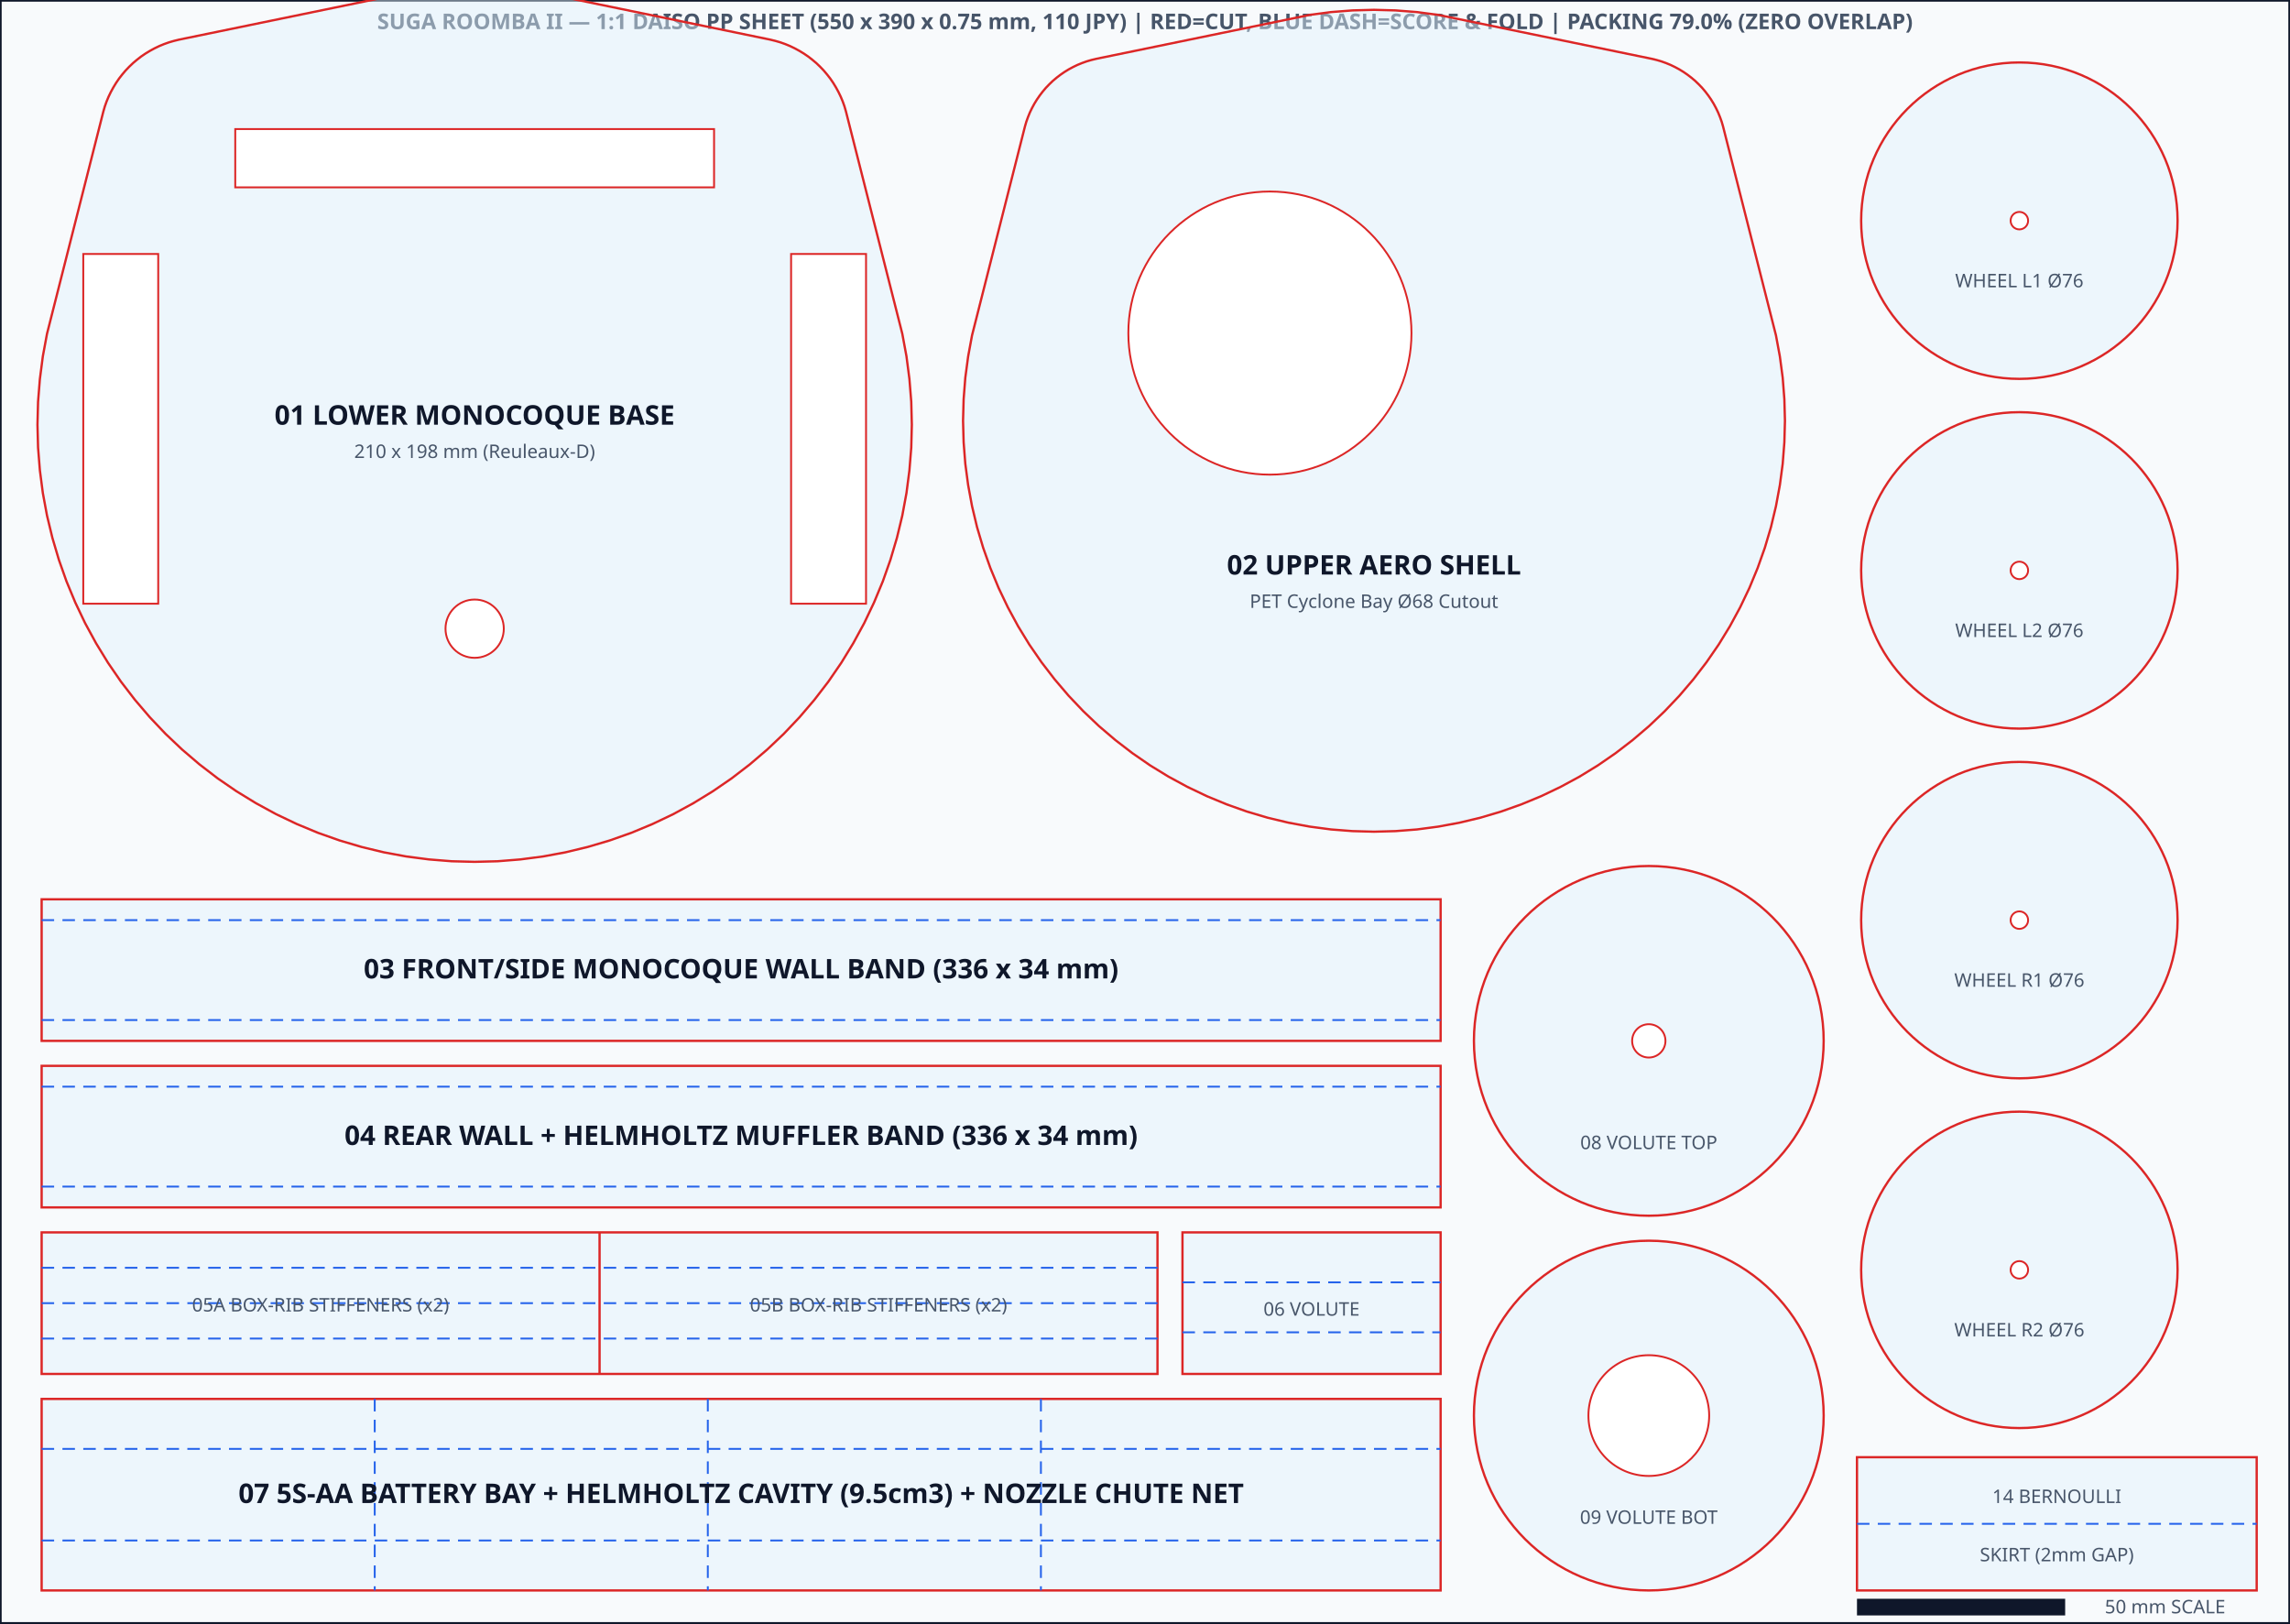
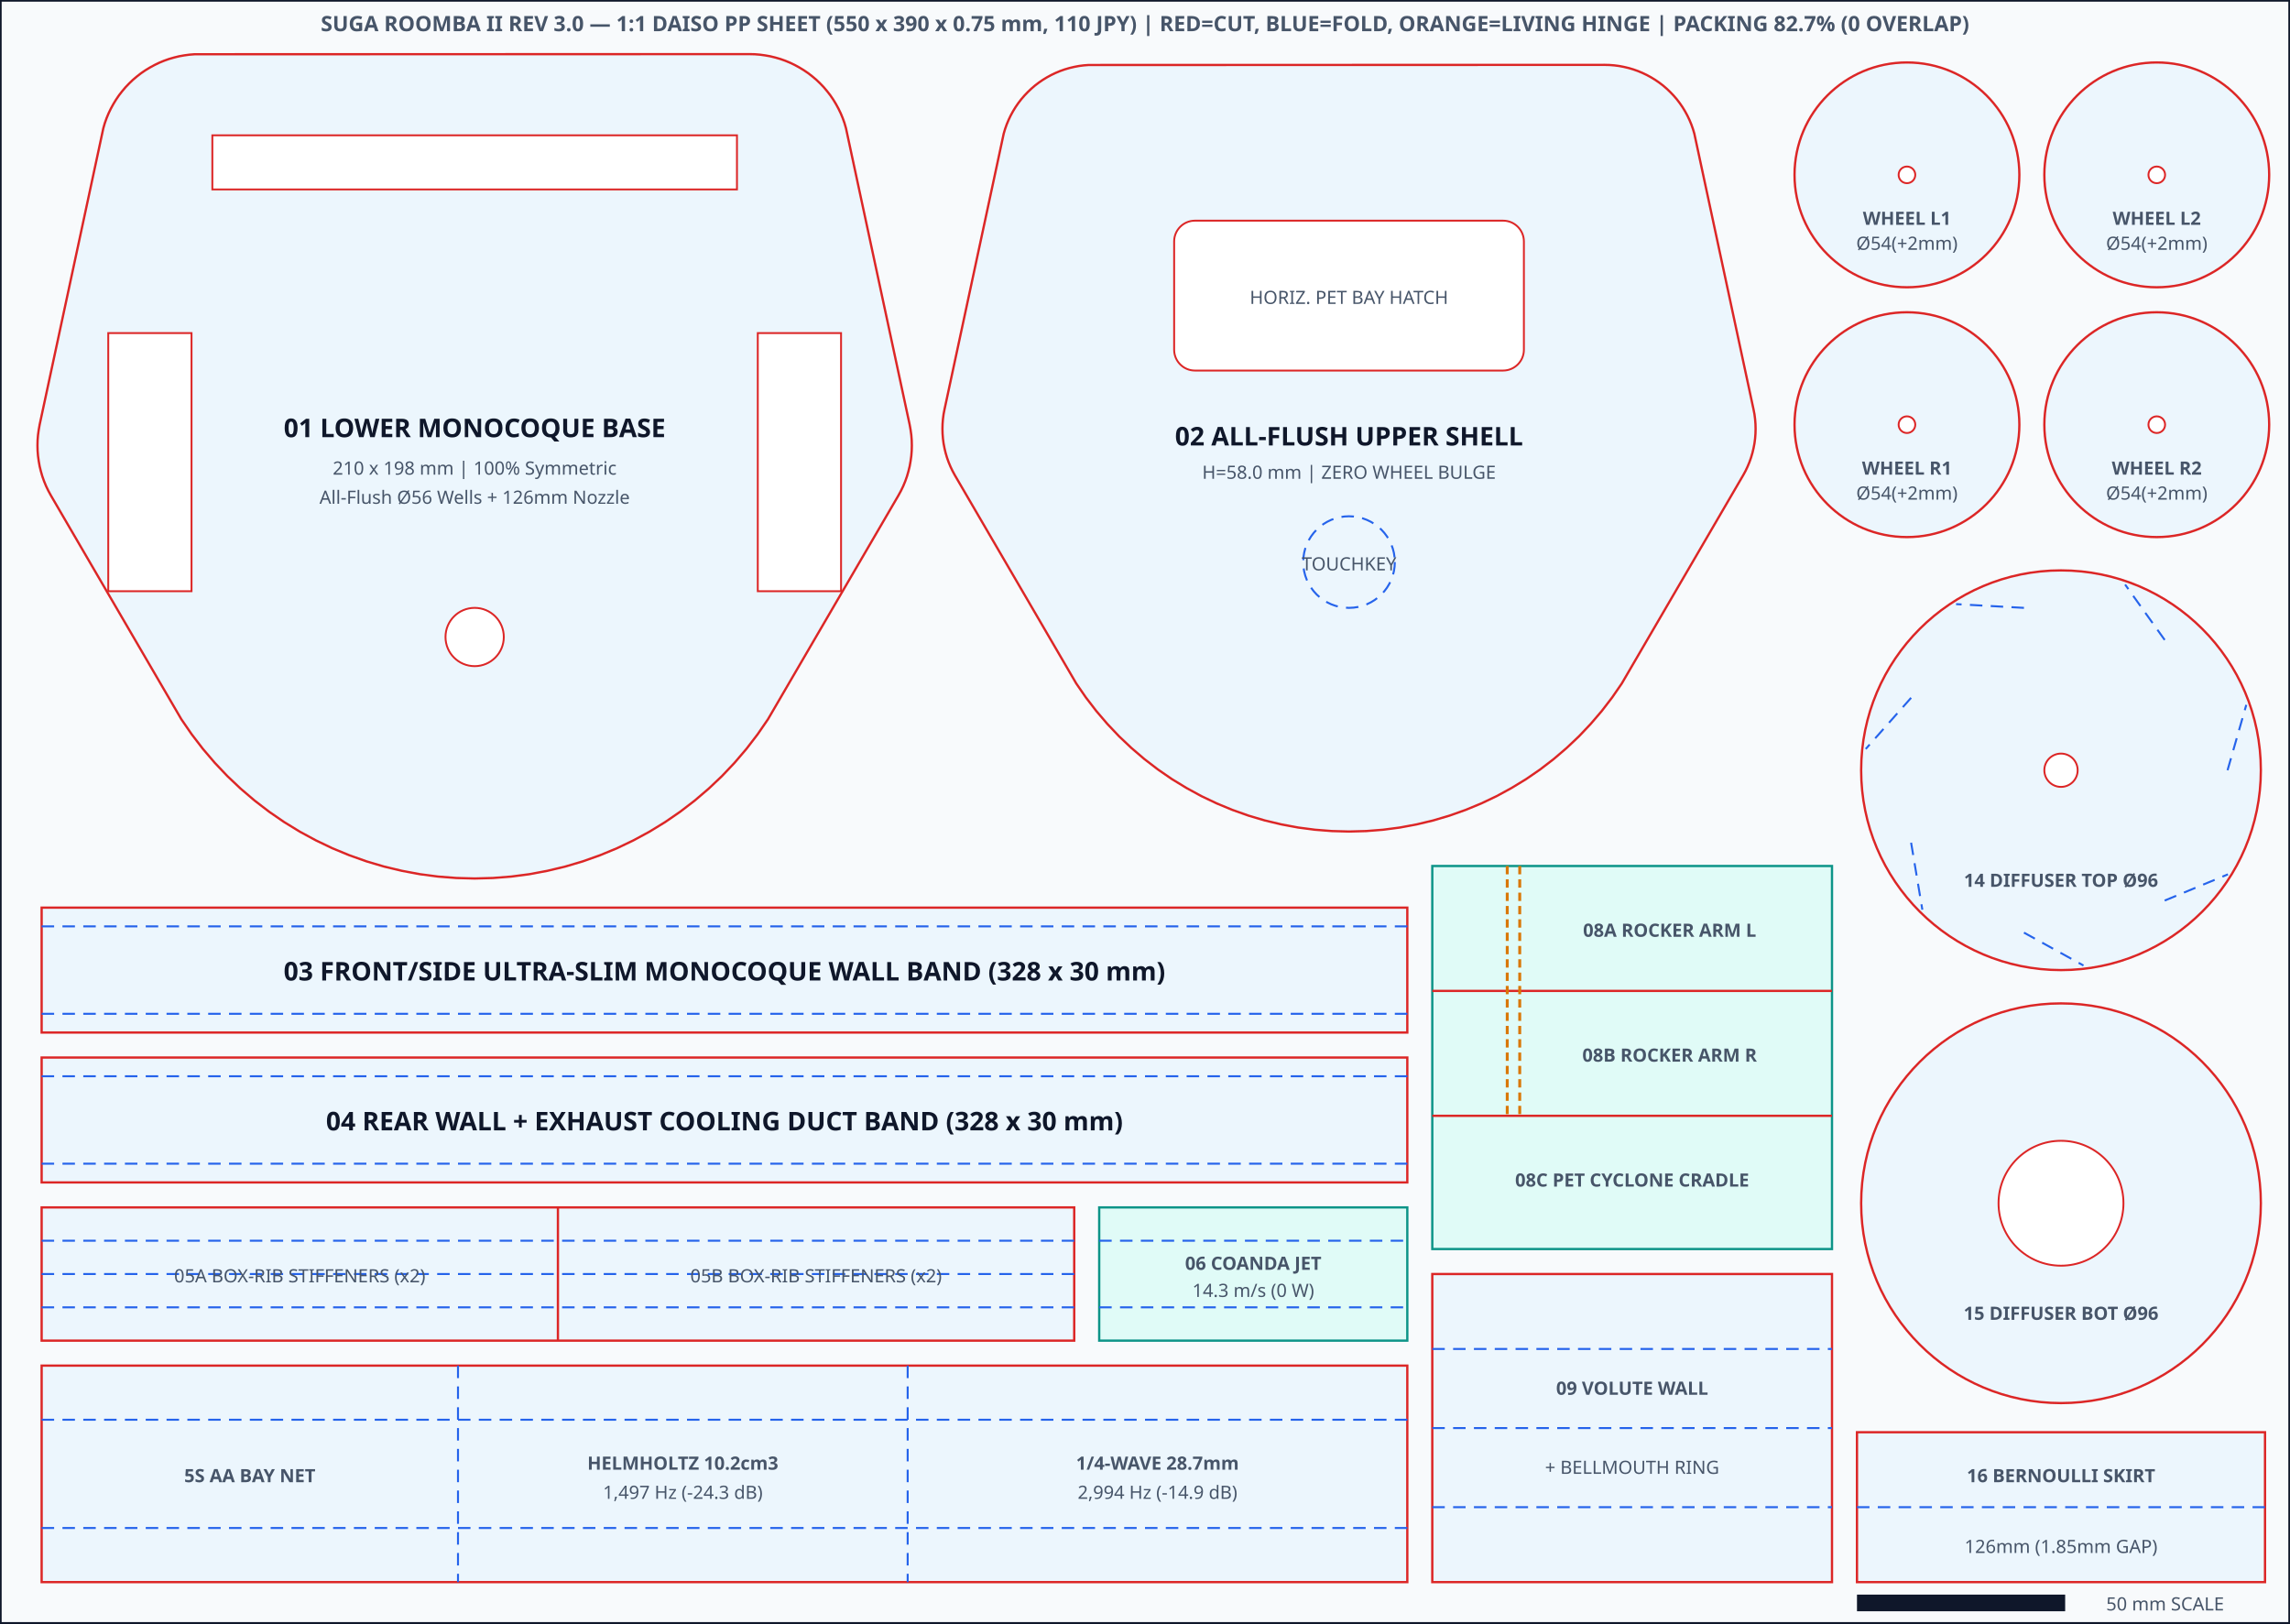
<svg xmlns="http://www.w3.org/2000/svg" width="550.0mm" height="390.0mm" viewBox="0 0 550.0 390.0">
  <defs>
    <style>
      .sheet { fill: #f8fafc; stroke: #0f172a; stroke-width: 0.8; }
-       .cut { fill: #e0f2fe; fill-opacity: 0.45; stroke: #dc2626; stroke-width: 0.55; }
+       .cut { fill: #e0f2fe; fill-opacity: 0.48; stroke: #dc2626; stroke-width: 0.55; }
+       .cut-accent { fill: #ccfbf1; fill-opacity: 0.55; stroke: #0d9488; stroke-width: 0.55; }
      .cut-hole { fill: #ffffff; stroke: #dc2626; stroke-width: 0.45; }
-       .fold { fill: none; stroke: #2563eb; stroke-width: 0.45; stroke-dasharray: 3,2; }
-       .lbl { font-family: sans-serif; font-size: 6.5px; font-weight: 700; fill: #0f172a; text-anchor: middle; }
-       .sub { font-family: sans-serif; font-size: 4.5px; fill: #475569; text-anchor: middle; }
+       .fold { fill: none; stroke: #2563eb; stroke-width: 0.48; stroke-dasharray: 3,2; }
+       .hinge { fill: none; stroke: #d97706; stroke-width: 0.70; stroke-dasharray: 2,1.2; }
+       .lbl { font-family: sans-serif; font-size: 6.2px; font-weight: 700; fill: #0f172a; text-anchor: middle; }
+       .sub { font-family: sans-serif; font-size: 4.4px; fill: #475569; text-anchor: middle; }
    </style>
  </defs>
  <rect class="sheet" x="0" y="0" width="550.0" height="390.0" />
-   <text x="275" y="7" class="sub" style="font-size:5.2px;font-weight:700;">SUGA ROOMBA II — 1:1 DAISO PP SHEET (550 x 390 x 0.75 mm, 110 JPY) | RED=CUT, BLUE DASH=SCORE &amp; FOLD | PACKING 79.0% (ZERO OVERLAP)</text>
-   <path class="cut" d="M 219.00,102.00 L 218.86,96.50 L 218.42,91.02 L 217.71,85.57 L 216.71,80.17 L 203.18,26.79 L 202.83,25.58 L 202.41,24.40 L 201.93,23.24 L 201.38,22.10 L 200.78,21.00 L 200.13,19.93 L 199.42,18.89 L 198.65,17.90 L 197.84,16.94 L 196.97,16.03 L 196.06,15.16 L 195.10,14.35 L 194.11,13.58 L 193.07,12.87 L 192.00,12.22 L 190.90,11.62 L 189.76,11.07 L 188.60,10.59 L 187.42,10.17 L 186.21,9.82 L 184.99,9.52 L 130.43,-1.71 L 124.98,-2.42 L 119.50,-2.86 L 114.00,-3.00 L 108.50,-2.86 L 103.02,-2.42 L 97.57,-1.71 L 43.01,9.52 L 41.79,9.82 L 40.58,10.17 L 39.40,10.59 L 38.24,11.07 L 37.10,11.62 L 36.00,12.22 L 34.93,12.87 L 33.89,13.58 L 32.90,14.35 L 31.94,15.16 L 31.03,16.03 L 30.16,16.94 L 29.35,17.90 L 28.58,18.89 L 27.87,19.93 L 27.22,21.00 L 26.62,22.10 L 26.07,23.24 L 25.59,24.40 L 25.17,25.58 L 24.82,26.79 L 11.29,80.17 L 10.29,85.57 L 9.58,91.02 L 9.14,96.50 L 9.00,102.00 L 9.14,107.50 L 9.58,112.98 L 10.29,118.43 L 11.29,123.83 L 12.58,129.18 L 14.14,134.45 L 15.97,139.63 L 18.08,144.71 L 20.44,149.67 L 23.07,154.50 L 25.94,159.19 L 29.05,163.72 L 32.40,168.08 L 35.97,172.26 L 39.75,176.25 L 43.74,180.03 L 47.92,183.60 L 52.28,186.95 L 56.81,190.06 L 61.50,192.93 L 66.33,195.56 L 71.29,197.92 L 76.37,200.03 L 81.55,201.86 L 86.82,203.42 L 92.17,204.71 L 97.57,205.71 L 103.02,206.42 L 108.50,206.86 L 114.00,207.00 L 119.50,206.86 L 124.98,206.42 L 130.43,205.71 L 135.83,204.71 L 141.18,203.42 L 146.45,201.86 L 151.63,200.03 L 156.71,197.92 L 161.67,195.56 L 166.50,192.93 L 171.19,190.06 L 175.72,186.95 L 180.08,183.60 L 184.26,180.03 L 188.25,176.25 L 192.03,172.26 L 195.60,168.08 L 198.95,163.72 L 202.06,159.19 L 204.93,154.50 L 207.56,149.67 L 209.92,144.71 L 212.03,139.63 L 213.86,134.45 L 215.42,129.18 L 216.71,123.83 L 217.71,118.43 L 218.42,112.98 L 218.86,107.50 Z" />
-   <rect class="cut-hole" x="20" y="61" width="18" height="84" />
-   <rect class="cut-hole" x="190" y="61" width="18" height="84" />
-   <rect class="cut-hole" x="56.5" y="31" width="115" height="14" />
-   <circle class="cut-hole" cx="114" cy="151" r="7" />
-   <text x="114" y="102" class="lbl">01 LOWER MONOCOQUE BASE</text>
-   <text x="114" y="110" class="sub">210 x 198 mm (Reuleaux-D)</text>
-   <path class="cut" d="M 428.70,101.06 L 428.56,95.89 L 428.16,90.74 L 427.48,85.62 L 426.54,80.54 L 413.83,30.36 L 413.50,29.23 L 413.10,28.12 L 412.65,27.02 L 412.14,25.96 L 411.58,24.92 L 410.96,23.91 L 410.29,22.94 L 409.57,22.00 L 408.81,21.10 L 407.99,20.25 L 407.14,19.43 L 406.24,18.67 L 405.30,17.95 L 404.33,17.28 L 403.32,16.66 L 402.28,16.10 L 401.22,15.59 L 400.12,15.14 L 399.01,14.74 L 397.88,14.41 L 396.73,14.13 L 345.44,3.58 L 340.32,2.90 L 335.17,2.50 L 330.00,2.36 L 324.83,2.50 L 319.68,2.90 L 314.56,3.58 L 263.27,14.13 L 262.12,14.41 L 260.99,14.74 L 259.88,15.14 L 258.78,15.59 L 257.72,16.10 L 256.68,16.66 L 255.67,17.28 L 254.70,17.95 L 253.76,18.67 L 252.86,19.43 L 252.01,20.25 L 251.19,21.10 L 250.43,22.00 L 249.71,22.94 L 249.04,23.91 L 248.42,24.92 L 247.86,25.96 L 247.35,27.02 L 246.90,28.12 L 246.50,29.23 L 246.17,30.36 L 233.46,80.54 L 232.52,85.62 L 231.84,90.74 L 231.44,95.89 L 231.30,101.06 L 231.44,106.23 L 231.84,111.38 L 232.52,116.50 L 233.46,121.58 L 234.66,126.61 L 236.13,131.56 L 237.86,136.43 L 239.83,141.20 L 242.06,145.87 L 244.52,150.41 L 247.22,154.82 L 250.15,159.07 L 253.30,163.17 L 256.65,167.10 L 260.21,170.85 L 263.96,174.41 L 267.89,177.76 L 271.99,180.91 L 276.24,183.84 L 280.65,186.54 L 285.19,189.00 L 289.86,191.23 L 294.63,193.20 L 299.50,194.93 L 304.45,196.40 L 309.48,197.60 L 314.56,198.54 L 319.68,199.22 L 324.83,199.62 L 330.00,199.76 L 335.17,199.62 L 340.32,199.22 L 345.44,198.54 L 350.52,197.60 L 355.55,196.40 L 360.50,194.93 L 365.37,193.20 L 370.14,191.23 L 374.81,189.00 L 379.35,186.54 L 383.76,183.84 L 388.01,180.91 L 392.11,177.76 L 396.04,174.41 L 399.79,170.85 L 403.35,167.10 L 406.70,163.17 L 409.85,159.07 L 412.78,154.82 L 415.48,150.41 L 417.94,145.87 L 420.17,141.20 L 422.14,136.43 L 423.87,131.56 L 425.34,126.61 L 426.54,121.58 L 427.48,116.50 L 428.16,111.38 L 428.56,106.23 Z" />
-   <circle class="cut-hole" cx="305" cy="80" r="34" />
-   <text x="330" y="138" class="lbl">02 UPPER AERO SHELL</text>
-   <text x="330" y="146" class="sub">PET Cyclone Bay Ø68 Cutout</text>
-   <rect class="cut" x="10" y="216" width="336" height="34" />
-   <line class="fold" x1="10" y1="221" x2="346" y2="221" />
-   <line class="fold" x1="10" y1="245" x2="346" y2="245" />
-   <text x="178" y="235" class="lbl">03 FRONT/SIDE MONOCOQUE WALL BAND (336 x 34 mm)</text>
-   <rect class="cut" x="10" y="256" width="336" height="34" />
-   <line class="fold" x1="10" y1="261" x2="346" y2="261" />
-   <line class="fold" x1="10" y1="285" x2="346" y2="285" />
-   <text x="178" y="275" class="lbl">04 REAR WALL + HELMHOLTZ MUFFLER BAND (336 x 34 mm)</text>
-   <rect class="cut" x="10" y="296" width="268" height="34" />
-   <line class="fold" x1="10" y1="304.5" x2="278" y2="304.5" />
-   <line class="fold" x1="10" y1="313.0" x2="278" y2="313.0" />
-   <line class="fold" x1="10" y1="321.5" x2="278" y2="321.5" />
-   <line class="cut" x1="144" y1="296" x2="144" y2="330" />
-   <text x="77" y="315" class="sub">05A BOX-RIB STIFFENERS (x2)</text>
-   <text x="211" y="315" class="sub">05B BOX-RIB STIFFENERS (x2)</text>
-   <rect class="cut" x="284" y="296" width="62" height="34" />
-   <line class="fold" x1="284" y1="308" x2="346" y2="308" />
-   <line class="fold" x1="284" y1="320" x2="346" y2="320" />
-   <text x="315" y="316" class="sub">06 VOLUTE</text>
-   <rect class="cut" x="10" y="336" width="336" height="46" />
-   <line class="fold" x1="90" y1="336" x2="90" y2="382" />
-   <line class="fold" x1="170" y1="336" x2="170" y2="382" />
-   <line class="fold" x1="250" y1="336" x2="250" y2="382" />
-   <line class="fold" x1="10" y1="348" x2="346" y2="348" />
-   <line class="fold" x1="10" y1="370" x2="346" y2="370" />
-   <text x="178" y="361" class="lbl">07 5S-AA BATTERY BAY + HELMHOLTZ CAVITY (9.5cm3) + NOZZLE CHUTE NET</text>
-   <circle class="cut" cx="396" cy="250" r="42" />
-   <circle class="cut-hole" cx="396" cy="250" r="4.0" />
-   <text x="396" y="276" class="sub">08 VOLUTE TOP</text>
-   <circle class="cut" cx="396" cy="340" r="42" />
-   <circle class="cut-hole" cx="396" cy="340" r="14.5" />
-   <text x="396" y="366" class="sub">09 VOLUTE BOT</text>
-   <circle class="cut" cx="485" cy="53" r="38" />
-   <circle class="cut-hole" cx="485" cy="53" r="2.1" />
-   <text x="485" y="69" class="sub">WHEEL L1 Ø76</text>
-   <circle class="cut" cx="485" cy="137" r="38" />
-   <circle class="cut-hole" cx="485" cy="137" r="2.1" />
-   <text x="485" y="153" class="sub">WHEEL L2 Ø76</text>
-   <circle class="cut" cx="485" cy="221" r="38" />
-   <circle class="cut-hole" cx="485" cy="221" r="2.1" />
-   <text x="485" y="237" class="sub">WHEEL R1 Ø76</text>
-   <circle class="cut" cx="485" cy="305" r="38" />
-   <circle class="cut-hole" cx="485" cy="305" r="2.1" />
-   <text x="485" y="321" class="sub">WHEEL R2 Ø76</text>
-   <rect class="cut" x="446" y="350" width="96" height="32" />
-   <line class="fold" x1="446" y1="366" x2="542" y2="366" />
-   <text x="494" y="361" class="sub">14 BERNOULLI</text>
-   <text x="494" y="375" class="sub">SKIRT (2mm GAP)</text>
-   <rect x="446" y="384" width="50" height="4" fill="#0f172a" />
-   <text x="520" y="387.5" class="sub">50 mm SCALE</text>
+   <text x="275" y="7.5" class="sub" style="font-size:5.1px;font-weight:700;">SUGA ROOMBA II REV 3.0 — 1:1 DAISO PP SHEET (550 x 390 x 0.75 mm, 110 JPY) | RED=CUT, BLUE=FOLD, ORANGE=LIVING HINGE | PACKING 82.7% (0 OVERLAP)</text>
+   <path class="cut" d="M 219.00,107.00 L 218.97,105.74 L 218.87,104.49 L 218.70,103.25 L 218.48,102.01 L 203.18,30.79 L 202.83,29.58 L 202.41,28.40 L 201.93,27.24 L 201.38,26.10 L 200.78,25.00 L 200.13,23.93 L 199.42,22.89 L 198.65,21.90 L 197.84,20.94 L 196.97,20.03 L 196.06,19.16 L 195.10,18.35 L 194.11,17.58 L 193.07,16.87 L 192.00,16.22 L 190.90,15.62 L 189.76,15.07 L 188.60,14.59 L 187.42,14.17 L 186.21,13.82 L 184.99,13.52 L 183.75,13.30 L 182.51,13.13 L 181.26,13.03 L 180.00,13.00 L 46.74,13.03 L 45.49,13.13 L 44.25,13.30 L 43.01,13.52 L 41.79,13.82 L 40.58,14.17 L 39.40,14.59 L 38.24,15.07 L 37.10,15.62 L 36.00,16.22 L 34.93,16.87 L 33.89,17.58 L 32.90,18.35 L 31.94,19.16 L 31.03,20.03 L 30.16,20.94 L 29.35,21.90 L 28.58,22.89 L 27.87,23.93 L 27.22,25.00 L 26.62,26.10 L 26.07,27.24 L 25.59,28.40 L 25.17,29.58 L 24.82,30.79 L 9.52,102.01 L 9.30,103.25 L 9.13,104.49 L 9.03,105.74 L 9.00,107.00 L 9.03,108.26 L 9.13,109.51 L 9.30,110.75 L 9.52,111.99 L 9.82,113.21 L 10.17,114.42 L 10.59,115.60 L 11.07,116.76 L 11.62,117.90 L 12.22,119.00 L 43.55,172.75 L 46.04,176.37 L 48.72,179.86 L 51.58,183.21 L 54.60,186.40 L 57.79,189.42 L 61.14,192.28 L 64.63,194.96 L 68.25,197.45 L 72.00,199.75 L 75.86,201.84 L 79.83,203.74 L 83.90,205.42 L 88.04,206.89 L 92.26,208.14 L 96.54,209.16 L 100.86,209.97 L 105.22,210.54 L 109.60,210.88 L 114.00,211.00 L 118.40,210.88 L 122.78,210.54 L 127.14,209.97 L 131.46,209.16 L 135.74,208.14 L 139.96,206.89 L 144.10,205.42 L 148.17,203.74 L 152.14,201.84 L 156.00,199.75 L 159.75,197.45 L 163.37,194.96 L 166.86,192.28 L 170.21,189.42 L 173.40,186.40 L 176.42,183.21 L 179.28,179.86 L 181.96,176.37 L 184.45,172.75 L 215.78,119.00 L 216.38,117.90 L 216.93,116.76 L 217.41,115.60 L 217.83,114.42 L 218.18,113.21 L 218.48,111.99 L 218.70,110.75 L 218.87,109.51 L 218.97,108.26 Z" />
+   <rect class="cut-hole" x="26.0" y="80.0" width="20" height="62" />
+   <rect class="cut-hole" x="182.0" y="80.0" width="20" height="62" />
+   <rect class="cut-hole" x="51.0" y="32.5" width="126" height="13" />
+   <circle class="cut-hole" cx="114.0" cy="153.0" r="7" />
+   <text x="114.0" y="105.0" class="lbl">01 LOWER MONOCOQUE BASE</text>
+   <text x="114.0" y="114.0" class="sub">210 x 198 mm | 100% Symmetric</text>
+   <text x="114.0" y="121.0" class="sub">All-Flush Ø56 Wells + 126mm Nozzle</text>
+   <path class="cut" d="M 421.65,103.00 L 421.62,101.83 L 421.53,100.67 L 421.38,99.51 L 421.16,98.36 L 406.94,32.12 L 406.61,31.00 L 406.22,29.90 L 405.77,28.82 L 405.27,27.77 L 404.71,26.74 L 404.10,25.74 L 403.44,24.78 L 402.73,23.85 L 401.97,22.97 L 401.16,22.12 L 400.31,21.31 L 399.43,20.55 L 398.50,19.84 L 397.54,19.18 L 396.54,18.57 L 395.51,18.01 L 394.46,17.51 L 393.38,17.06 L 392.28,16.67 L 391.16,16.34 L 390.02,16.07 L 388.87,15.85 L 387.71,15.70 L 386.55,15.61 L 385.38,15.58 L 261.45,15.61 L 260.29,15.70 L 259.13,15.85 L 257.98,16.07 L 256.84,16.34 L 255.72,16.67 L 254.62,17.06 L 253.54,17.51 L 252.49,18.01 L 251.46,18.57 L 250.46,19.18 L 249.50,19.84 L 248.57,20.55 L 247.69,21.31 L 246.84,22.12 L 246.03,22.97 L 245.27,23.85 L 244.56,24.78 L 243.90,25.74 L 243.29,26.74 L 242.73,27.77 L 242.23,28.82 L 241.78,29.90 L 241.39,31.00 L 241.06,32.12 L 226.84,98.36 L 226.62,99.51 L 226.47,100.67 L 226.38,101.83 L 226.35,103.00 L 226.38,104.17 L 226.47,105.33 L 226.62,106.49 L 226.84,107.64 L 227.11,108.78 L 227.44,109.90 L 227.83,111.00 L 228.28,112.08 L 228.78,113.13 L 229.34,114.16 L 258.48,164.15 L 260.80,167.52 L 263.29,170.76 L 265.95,173.87 L 268.76,176.84 L 271.73,179.65 L 274.84,182.31 L 278.08,184.80 L 281.45,187.12 L 284.94,189.25 L 288.53,191.21 L 292.23,192.97 L 296.00,194.53 L 299.86,195.90 L 303.78,197.06 L 307.76,198.01 L 311.78,198.76 L 315.83,199.29 L 319.91,199.61 L 324.00,199.72 L 328.09,199.61 L 332.17,199.29 L 336.22,198.76 L 340.24,198.01 L 344.22,197.06 L 348.14,195.90 L 352.00,194.53 L 355.77,192.97 L 359.47,191.21 L 363.06,189.25 L 366.55,187.12 L 369.92,184.80 L 373.16,182.31 L 376.27,179.65 L 379.24,176.84 L 382.05,173.87 L 384.71,170.76 L 387.20,167.52 L 389.52,164.15 L 418.66,114.16 L 419.22,113.13 L 419.72,112.08 L 420.17,111.00 L 420.56,109.90 L 420.89,108.78 L 421.16,107.64 L 421.38,106.49 L 421.53,105.33 L 421.62,104.17 Z" />
+   <rect class="cut-hole" x="282.0" y="53.0" width="84" height="36" rx="5" />
+   <circle class="fold" cx="324.0" cy="135.0" r="11" />
+   <text x="324.0" y="73.0" class="sub">HORIZ. PET BAY HATCH</text>
+   <text x="324.0" y="107.0" class="lbl">02 ALL-FLUSH UPPER SHELL</text>
+   <text x="324.0" y="115.0" class="sub">H=58.0 mm | ZERO WHEEL BULGE</text>
+   <text x="324.0" y="137.0" class="sub">TOUCHKEY</text>
+   <rect class="cut" x="10" y="218" width="328" height="30" />
+   <line class="fold" x1="10" y1="222.5" x2="338" y2="222.5" />
+   <line class="fold" x1="10" y1="243.5" x2="338" y2="243.5" />
+   <text x="174" y="235.5" class="lbl">03 FRONT/SIDE ULTRA-SLIM MONOCOQUE WALL BAND (328 x 30 mm)</text>
+   <rect class="cut" x="10" y="254" width="328" height="30" />
+   <line class="fold" x1="10" y1="258.5" x2="338" y2="258.5" />
+   <line class="fold" x1="10" y1="279.5" x2="338" y2="279.5" />
+   <text x="174" y="271.5" class="lbl">04 REAR WALL + EXHAUST COOLING DUCT BAND (328 x 30 mm)</text>
+   <rect class="cut" x="10" y="290" width="248" height="32" />
+   <line class="fold" x1="10" y1="298.0" x2="258" y2="298.0" />
+   <line class="fold" x1="10" y1="306.0" x2="258" y2="306.0" />
+   <line class="fold" x1="10" y1="314.0" x2="258" y2="314.0" />
+   <line class="cut" x1="134" y1="290" x2="134" y2="322" />
+   <text x="72" y="308" class="sub">05A BOX-RIB STIFFENERS (x2)</text>
+   <text x="196" y="308" class="sub">05B BOX-RIB STIFFENERS (x2)</text>
+   <rect class="cut-accent" x="264" y="290" width="74" height="32" />
+   <line class="fold" x1="264" y1="298" x2="338" y2="298" />
+   <line class="fold" x1="264" y1="314" x2="338" y2="314" />
+   <text x="301" y="305" class="sub" style="font-weight:700;">06 COANDA JET</text>
+   <text x="301" y="311.5" class="sub">14.3 m/s (0 W)</text>
+   <rect class="cut" x="10" y="328" width="328" height="52" />
+   <line class="fold" x1="110" y1="328" x2="110" y2="380" />
+   <line class="fold" x1="218" y1="328" x2="218" y2="380" />
+   <line class="fold" x1="10" y1="341" x2="338" y2="341" />
+   <line class="fold" x1="10" y1="367" x2="338" y2="367" />
+   <text x="60" y="356" class="sub" style="font-weight:700;">5S AA BAY NET</text>
+   <text x="164" y="353" class="sub" style="font-weight:700;">HELMHOLTZ 10.2cm3</text>
+   <text x="164" y="360" class="sub">1,497 Hz (-24.3 dB)</text>
+   <text x="278" y="353" class="sub" style="font-weight:700;">1/4-WAVE 28.7mm</text>
+   <text x="278" y="360" class="sub">2,994 Hz (-14.9 dB)</text>
+   <rect class="cut-accent" x="344" y="208" width="96" height="92" />
+   <line class="cut" x1="344" y1="238" x2="440" y2="238" />
+   <line class="cut" x1="344" y1="268" x2="440" y2="268" />
+   <line class="hinge" x1="362" y1="208" x2="362" y2="268" />
+   <line class="hinge" x1="365" y1="208" x2="365" y2="268" />
+   <text x="401" y="225" class="sub" style="font-weight:700;">08A ROCKER ARM L</text>
+   <text x="401" y="255" class="sub" style="font-weight:700;">08B ROCKER ARM R</text>
+   <text x="392" y="285" class="sub" style="font-weight:700;">08C PET CYCLONE CRADLE</text>
+   <rect class="cut" x="344" y="306" width="96" height="74" />
+   <line class="fold" x1="344" y1="324" x2="440" y2="324" />
+   <line class="fold" x1="344" y1="343" x2="440" y2="343" />
+   <line class="fold" x1="344" y1="362" x2="440" y2="362" />
+   <text x="392" y="335" class="sub" style="font-weight:700;">09 VOLUTE WALL</text>
+   <text x="392" y="354" class="sub">+ BELLMOUTH RING</text>
+   <circle class="cut" cx="458" cy="42" r="27" />
+   <circle class="cut-hole" cx="458" cy="42" r="2.0" />
+   <text x="458" y="54" class="sub" style="font-weight:700;">WHEEL L1</text>
+   <text x="458" y="60" class="sub">Ø54(+2mm)</text>
+   <circle class="cut" cx="518" cy="42" r="27" />
+   <circle class="cut-hole" cx="518" cy="42" r="2.0" />
+   <text x="518" y="54" class="sub" style="font-weight:700;">WHEEL L2</text>
+   <text x="518" y="60" class="sub">Ø54(+2mm)</text>
+   <circle class="cut" cx="458" cy="102" r="27" />
+   <circle class="cut-hole" cx="458" cy="102" r="2.0" />
+   <text x="458" y="114" class="sub" style="font-weight:700;">WHEEL R1</text>
+   <text x="458" y="120" class="sub">Ø54(+2mm)</text>
+   <circle class="cut" cx="518" cy="102" r="27" />
+   <circle class="cut-hole" cx="518" cy="102" r="2.0" />
+   <text x="518" y="114" class="sub" style="font-weight:700;">WHEEL R2</text>
+   <text x="518" y="120" class="sub">Ø54(+2mm)</text>
+   <circle class="cut" cx="495" cy="185" r="48" />
+   <circle class="cut-hole" cx="495" cy="185" r="4.0" />
+   <line class="fold" x1="535.0" y1="185.0" x2="539.5" y2="169.3" />
+   <line class="fold" x1="519.9" y1="216.3" x2="535.1" y2="210.0" />
+   <line class="fold" x1="486.1" y1="224.0" x2="500.4" y2="231.9" />
+   <line class="fold" x1="459.0" y1="202.4" x2="461.7" y2="218.5" />
+   <line class="fold" x1="459.0" y1="167.6" x2="448.1" y2="179.9" />
+   <line class="fold" x1="486.1" y1="146.0" x2="469.8" y2="145.1" />
+   <line class="fold" x1="519.9" y1="153.7" x2="510.4" y2="140.4" />
+   <text x="495" y="213" class="sub" style="font-weight:700;">14 DIFFUSER TOP Ø96</text>
+   <circle class="cut" cx="495" cy="289" r="48" />
+   <circle class="cut-hole" cx="495" cy="289" r="15.0" />
+   <text x="495" y="317" class="sub" style="font-weight:700;">15 DIFFUSER BOT Ø96</text>
+   <rect class="cut" x="446" y="344" width="98" height="36" />
+   <line class="fold" x1="446" y1="362" x2="544" y2="362" />
+   <text x="495" y="356" class="sub" style="font-weight:700;">16 BERNOULLI SKIRT</text>
+   <text x="495" y="373" class="sub">126mm (1.85mm GAP)</text>
+   <rect x="446" y="383" width="50" height="4" fill="#0f172a" />
+   <text x="520" y="386.8" class="sub">50 mm SCALE</text>
</svg>
